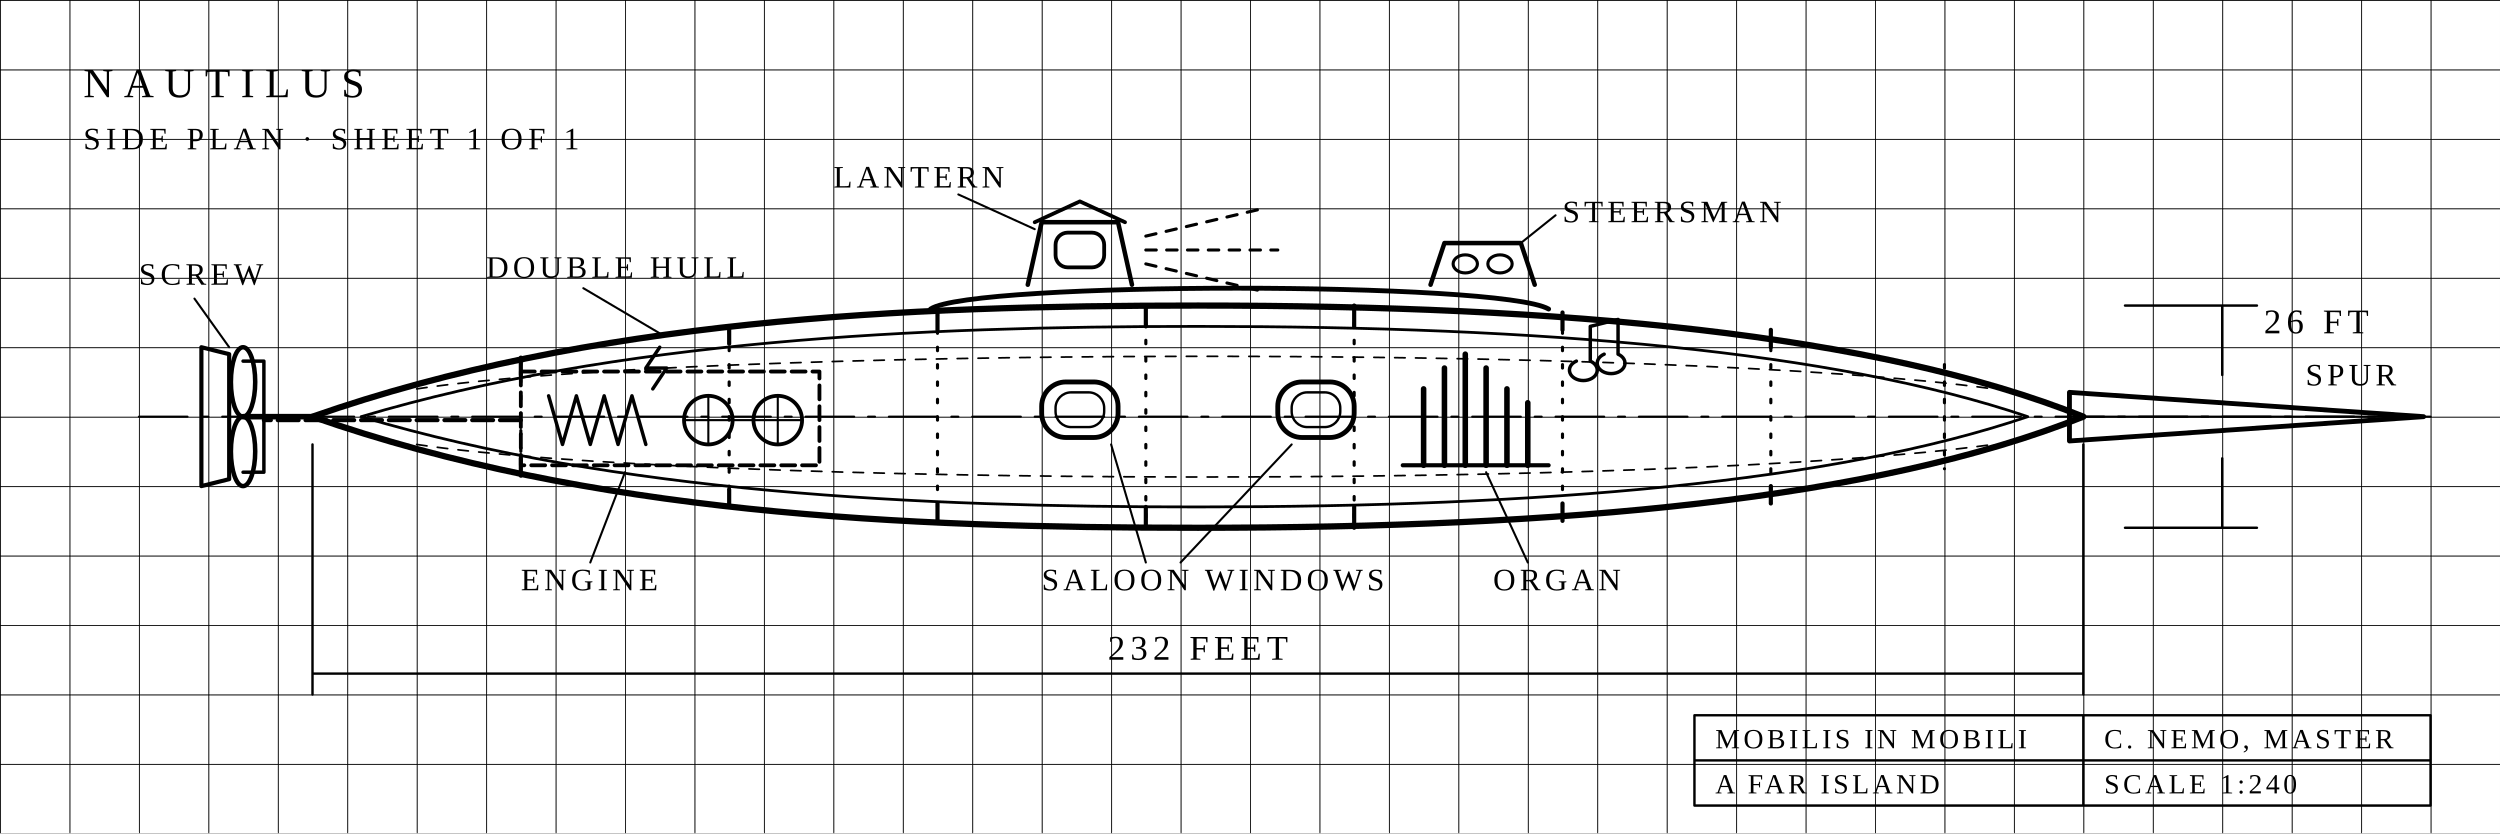
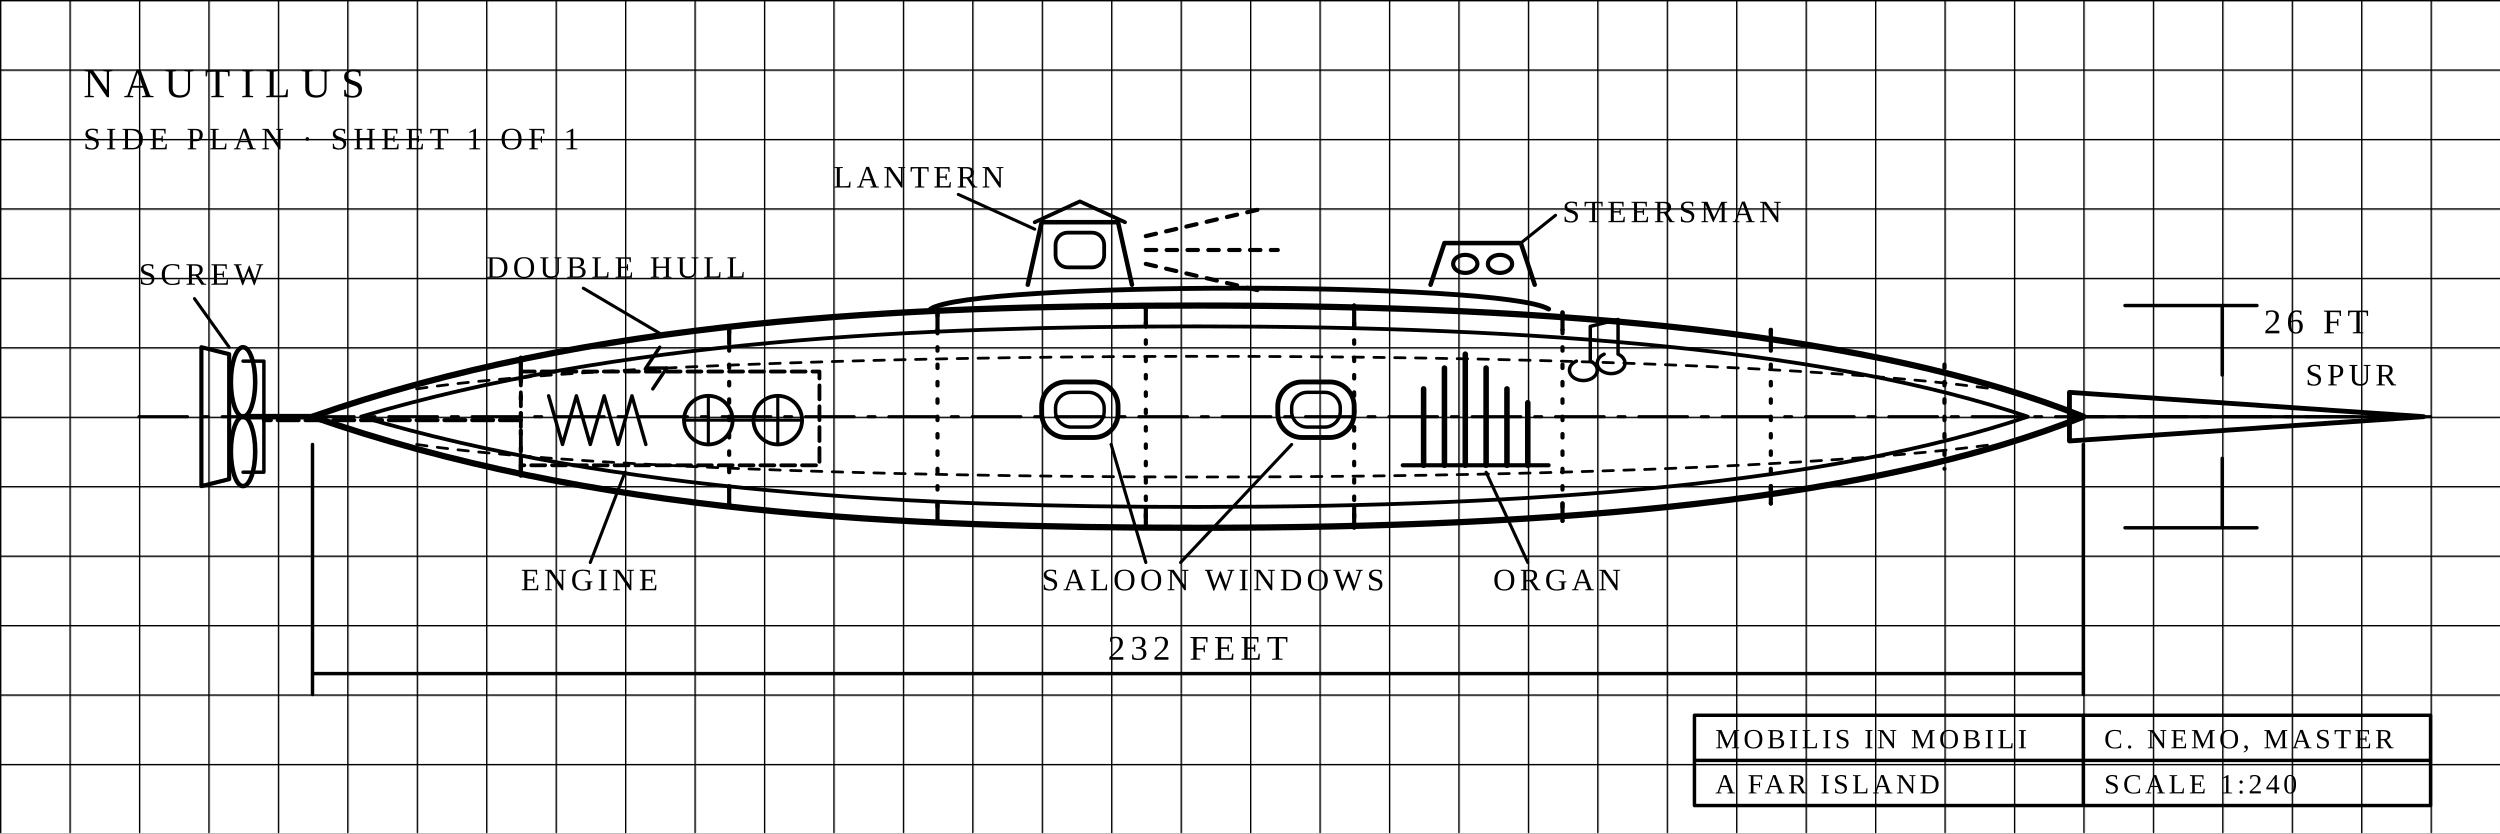
<svg xmlns="http://www.w3.org/2000/svg" viewBox="0 0 720 240" fill="none" stroke="currentColor" stroke-linecap="round" stroke-linejoin="round" font-family="inherit">
  <defs>
    <pattern id="bp-grid" width="20" height="20" patternUnits="userSpaceOnUse">
-       <path d="M20 0H0V20" stroke-width="0.5" />
+       <path d="M20 0H0V20" stroke-width="0.8" />
    </pattern>
  </defs>
  <rect class="bp-paper" width="720" height="240" stroke="none" />
  <rect class="bp-grid" width="720" height="240" fill="url(#bp-grid)" stroke="none" />
  <g class="bp-sea" stroke="none">
    <path d="M0 108 C40 104 80 112 120 108 S200 104 240 108 S320 112 360 108 S440 104 480 108 S560 112 600 108 S680 104 720 108 V240 H0 Z" />
  </g>
-   <g class="bp-frame" stroke-width="0.9">
+   <g class="bp-frame" stroke-width="1.2">
    <path d="M90 120 C170 92 260 88 345 88 C450 88 540 96 600 120 C540 144 450 152 345 152 C260 152 170 148 90 120 Z" stroke-dasharray="5 4" />
-     <path d="M40 120 H700" stroke-dasharray="14 4 2 4" stroke-width="0.6" />
+     <path d="M40 120 H700" stroke-dasharray="14 4 2 4" stroke-width="0.9" />
    <path d="M150 104 V136 M210 95 V145 M270 90 V150 M330 88 V152 M390 88 V152 M450 90 V150 M510 95 V145 M560 105 V135" stroke-dasharray="1 4" />
  </g>
-   <g class="bp-dims" stroke-width="0.7">
+   <g class="bp-dims" stroke-width="1">
    <path d="M90 194 H600 M90 188 V200 M600 188 V200 M90 128 V200 M600 128 V200" />
    <path d="M640 88 V108 M640 132 V152 M634 88 H646 M634 152 H646 M612 88 H650 M612 152 H650" />
    <g fill="currentColor" stroke="none" font-size="10" letter-spacing="1.5">
      <text x="345" y="190" text-anchor="middle">232 FEET</text>
      <text x="652" y="96">26 FT</text>
      <text x="24" y="28" font-size="12" letter-spacing="3">NAUTILUS</text>
      <text x="24" y="43" font-size="9">SIDE PLAN · SHEET 1 OF 1</text>
    </g>
    <path d="M488 206 H700 V232 H488 Z M488 219 H700 M600 206 V232" />
    <g fill="currentColor" stroke="none" font-size="8" letter-spacing="1">
      <text x="494" y="215.5">MOBILIS IN MOBILI</text>
      <text x="606" y="215.5">C. NEMO, MASTER</text>
      <text x="494" y="228.5">A FAR ISLAND</text>
      <text x="606" y="228.5">SCALE 1:240</text>
    </g>
  </g>
  <g class="bp-part" data-part="hull">
    <path class="bp-fill" d="M90 120 C170 92 260 88 345 88 C450 88 540 96 600 120 C540 144 450 152 345 152 C260 152 170 148 90 120 Z" stroke="none" />
    <path d="M90 120 C170 92 260 88 345 88 C450 88 540 96 600 120 C540 144 450 152 345 152 C260 152 170 148 90 120 Z" stroke-width="1.8" />
-     <path d="M104 120 C178 98 264 94 345 94 C444 94 528 101 584 120 C528 139 444 146 345 146 C264 146 178 142 104 120 Z" stroke-width="0.8" />
+     <path d="M104 120 C178 98 264 94 345 94 C444 94 528 101 584 120 C528 139 444 146 345 146 C264 146 178 142 104 120 Z" stroke-width="1.1" />
    <path d="M150 103 V108 M150 132 V137 M210 94 V99 M210 141 V146 M270 90 V95 M270 145 V150 M330 88 V94 M330 146 V152 M390 88 V94 M390 146 V152 M450 90 V95 M450 145 V150 M510 95 V100 M510 140 V145" stroke-width="1.2" />
-     <path d="M120 112 C200 100 480 99 574 112 M120 128 C200 140 480 141 574 128" stroke-width="0.5" stroke-dasharray="3 3" />
+     <path d="M120 112 C200 100 480 99 574 112 M120 128 C200 140 480 141 574 128" stroke-width="0.8" stroke-dasharray="3 3" />
    <path d="M596 113 L698 120 L596 127 Z" stroke-width="1.4" />
-     <path d="M600 120 H690" stroke-width="0.6" />
+     <path d="M600 120 H690" stroke-width="0.9" />
    <path d="M268 89 C280 81 432 81 446 89" stroke-width="1.4" />
    <path d="M70 120 H92" stroke-width="1.6" />
    <path d="M70 104 L76 104 L76 136 L70 136" stroke-width="1" />
    <path d="M58 100 L66 102 L66 138 L58 140 Z" stroke-width="1.2" />
    <g class="bp-note" fill="currentColor" stroke="none" font-size="9" letter-spacing="1.2">
      <text x="140" y="80">DOUBLE HULL</text>
      <text x="664" y="111">SPUR</text>
    </g>
-     <path class="bp-note" d="M168 83 L190 96" stroke-width="0.6" />
+     <path class="bp-note" d="M168 83 L190 96" stroke-width="0.9" />
  </g>
  <g class="bp-part" data-part="windows">
    <rect x="300" y="110" width="22" height="16" rx="7" stroke-width="1.4" />
-     <rect x="304" y="113" width="14" height="10" rx="4.5" stroke-width="0.7" />
+     <rect x="304" y="113" width="14" height="10" rx="4.5" stroke-width="1" />
    <rect x="368" y="110" width="22" height="16" rx="7" stroke-width="1.4" />
-     <rect x="372" y="113" width="14" height="10" rx="4.5" stroke-width="0.7" />
+     <rect x="372" y="113" width="14" height="10" rx="4.5" stroke-width="1" />
    <path d="M412 82 L416 70 L438 70 L442 82" stroke-width="1.3" />
-     <ellipse cx="422" cy="76" rx="3.5" ry="2.6" stroke-width="0.9" />
-     <ellipse cx="432" cy="76" rx="3.5" ry="2.6" stroke-width="0.9" />
+     <ellipse cx="422" cy="76" rx="3.5" ry="2.6" stroke-width="1.2" />
+     <ellipse cx="432" cy="76" rx="3.5" ry="2.6" stroke-width="1.2" />
    <g class="bp-note" fill="currentColor" stroke="none" font-size="9" letter-spacing="1.2">
      <text x="300" y="170">SALOON WINDOWS</text>
      <text x="450" y="64">STEERSMAN</text>
    </g>
-     <path class="bp-note" d="M330 162 L320 128 M340 162 L372 128 M448 62 L438 70" stroke-width="0.6" />
+     <path class="bp-note" d="M330 162 L320 128 M340 162 L372 128 M448 62 L438 70" stroke-width="0.9" />
  </g>
  <g class="bp-part" data-part="engine">
    <path d="M150 107 H236 V134 H150 Z" stroke-width="1.1" stroke-dasharray="4 2" />
    <path d="M158 114 L162 128 L166 114 L170 128 L174 114 L178 128 L182 114 L186 128" stroke-width="1" />
    <circle cx="204" cy="121" r="7" stroke-width="1.1" />
    <circle cx="224" cy="121" r="7" stroke-width="1.1" />
-     <path d="M204 114 V128 M224 114 V128 M197 121 H231" stroke-width="0.6" />
+     <path d="M204 114 V128 M224 114 V128 M197 121 H231" stroke-width="0.9" />
    <path d="M150 121 H76" stroke-width="1.2" stroke-dasharray="6 2" />
    <ellipse cx="70" cy="110" rx="3.5" ry="10" stroke-width="1.3" />
    <ellipse cx="70" cy="130" rx="3.5" ry="10" stroke-width="1.3" />
    <path d="M190 100 L186 106 L192 106 L188 112" stroke-width="1" />
    <g class="bp-note" fill="currentColor" stroke="none" font-size="9" letter-spacing="1.2">
      <text x="150" y="170">ENGINE</text>
      <text x="40" y="82">SCREW</text>
    </g>
-     <path class="bp-note" d="M170 162 L180 136 M56 86 L66 100" stroke-width="0.6" />
+     <path class="bp-note" d="M170 162 L180 136 M56 86 L66 100" stroke-width="0.9" />
  </g>
  <g class="bp-part" data-part="lantern">
    <path d="M296 82 L300 64 L322 64 L326 82" stroke-width="1.3" />
    <path d="M298 64 L311 58 L324 64" stroke-width="1.1" />
    <rect x="304" y="67" width="14" height="10" rx="3.5" class="bp-light" stroke-width="1.1" />
-     <path d="M330 68 L364 60 M330 72 L368 72 M330 76 L364 84" stroke-width="0.9" stroke-dasharray="3 3" />
+     <path d="M330 68 L364 60 M330 72 L368 72 M330 76 L364 84" stroke-width="1.2" stroke-dasharray="3 3" />
    <g class="bp-note" fill="currentColor" stroke="none" font-size="9" letter-spacing="1.2">
      <text x="240" y="54">LANTERN</text>
    </g>
-     <path class="bp-note" d="M276 56 L298 66" stroke-width="0.6" />
+     <path class="bp-note" d="M276 56 L298 66" stroke-width="0.9" />
  </g>
  <g class="bp-part" data-part="organ">
    <path d="M410 134 V112 M416 134 V106 M422 134 V102 M428 134 V106 M434 134 V112 M440 134 V116" stroke-width="1.6" />
    <path d="M404 134 H446" stroke-width="1.2" />
    <path d="M458 104 V94 L466 92 V102 M454 104 a4 3 0 1 0 4 0 M462 102 a4 3 0 1 0 4 0" stroke-width="1" />
    <g class="bp-note" fill="currentColor" stroke="none" font-size="9" letter-spacing="1.2">
      <text x="430" y="170">ORGAN</text>
    </g>
-     <path class="bp-note" d="M440 162 L428 136" stroke-width="0.6" />
+     <path class="bp-note" d="M440 162 L428 136" stroke-width="0.9" />
  </g>
</svg>
